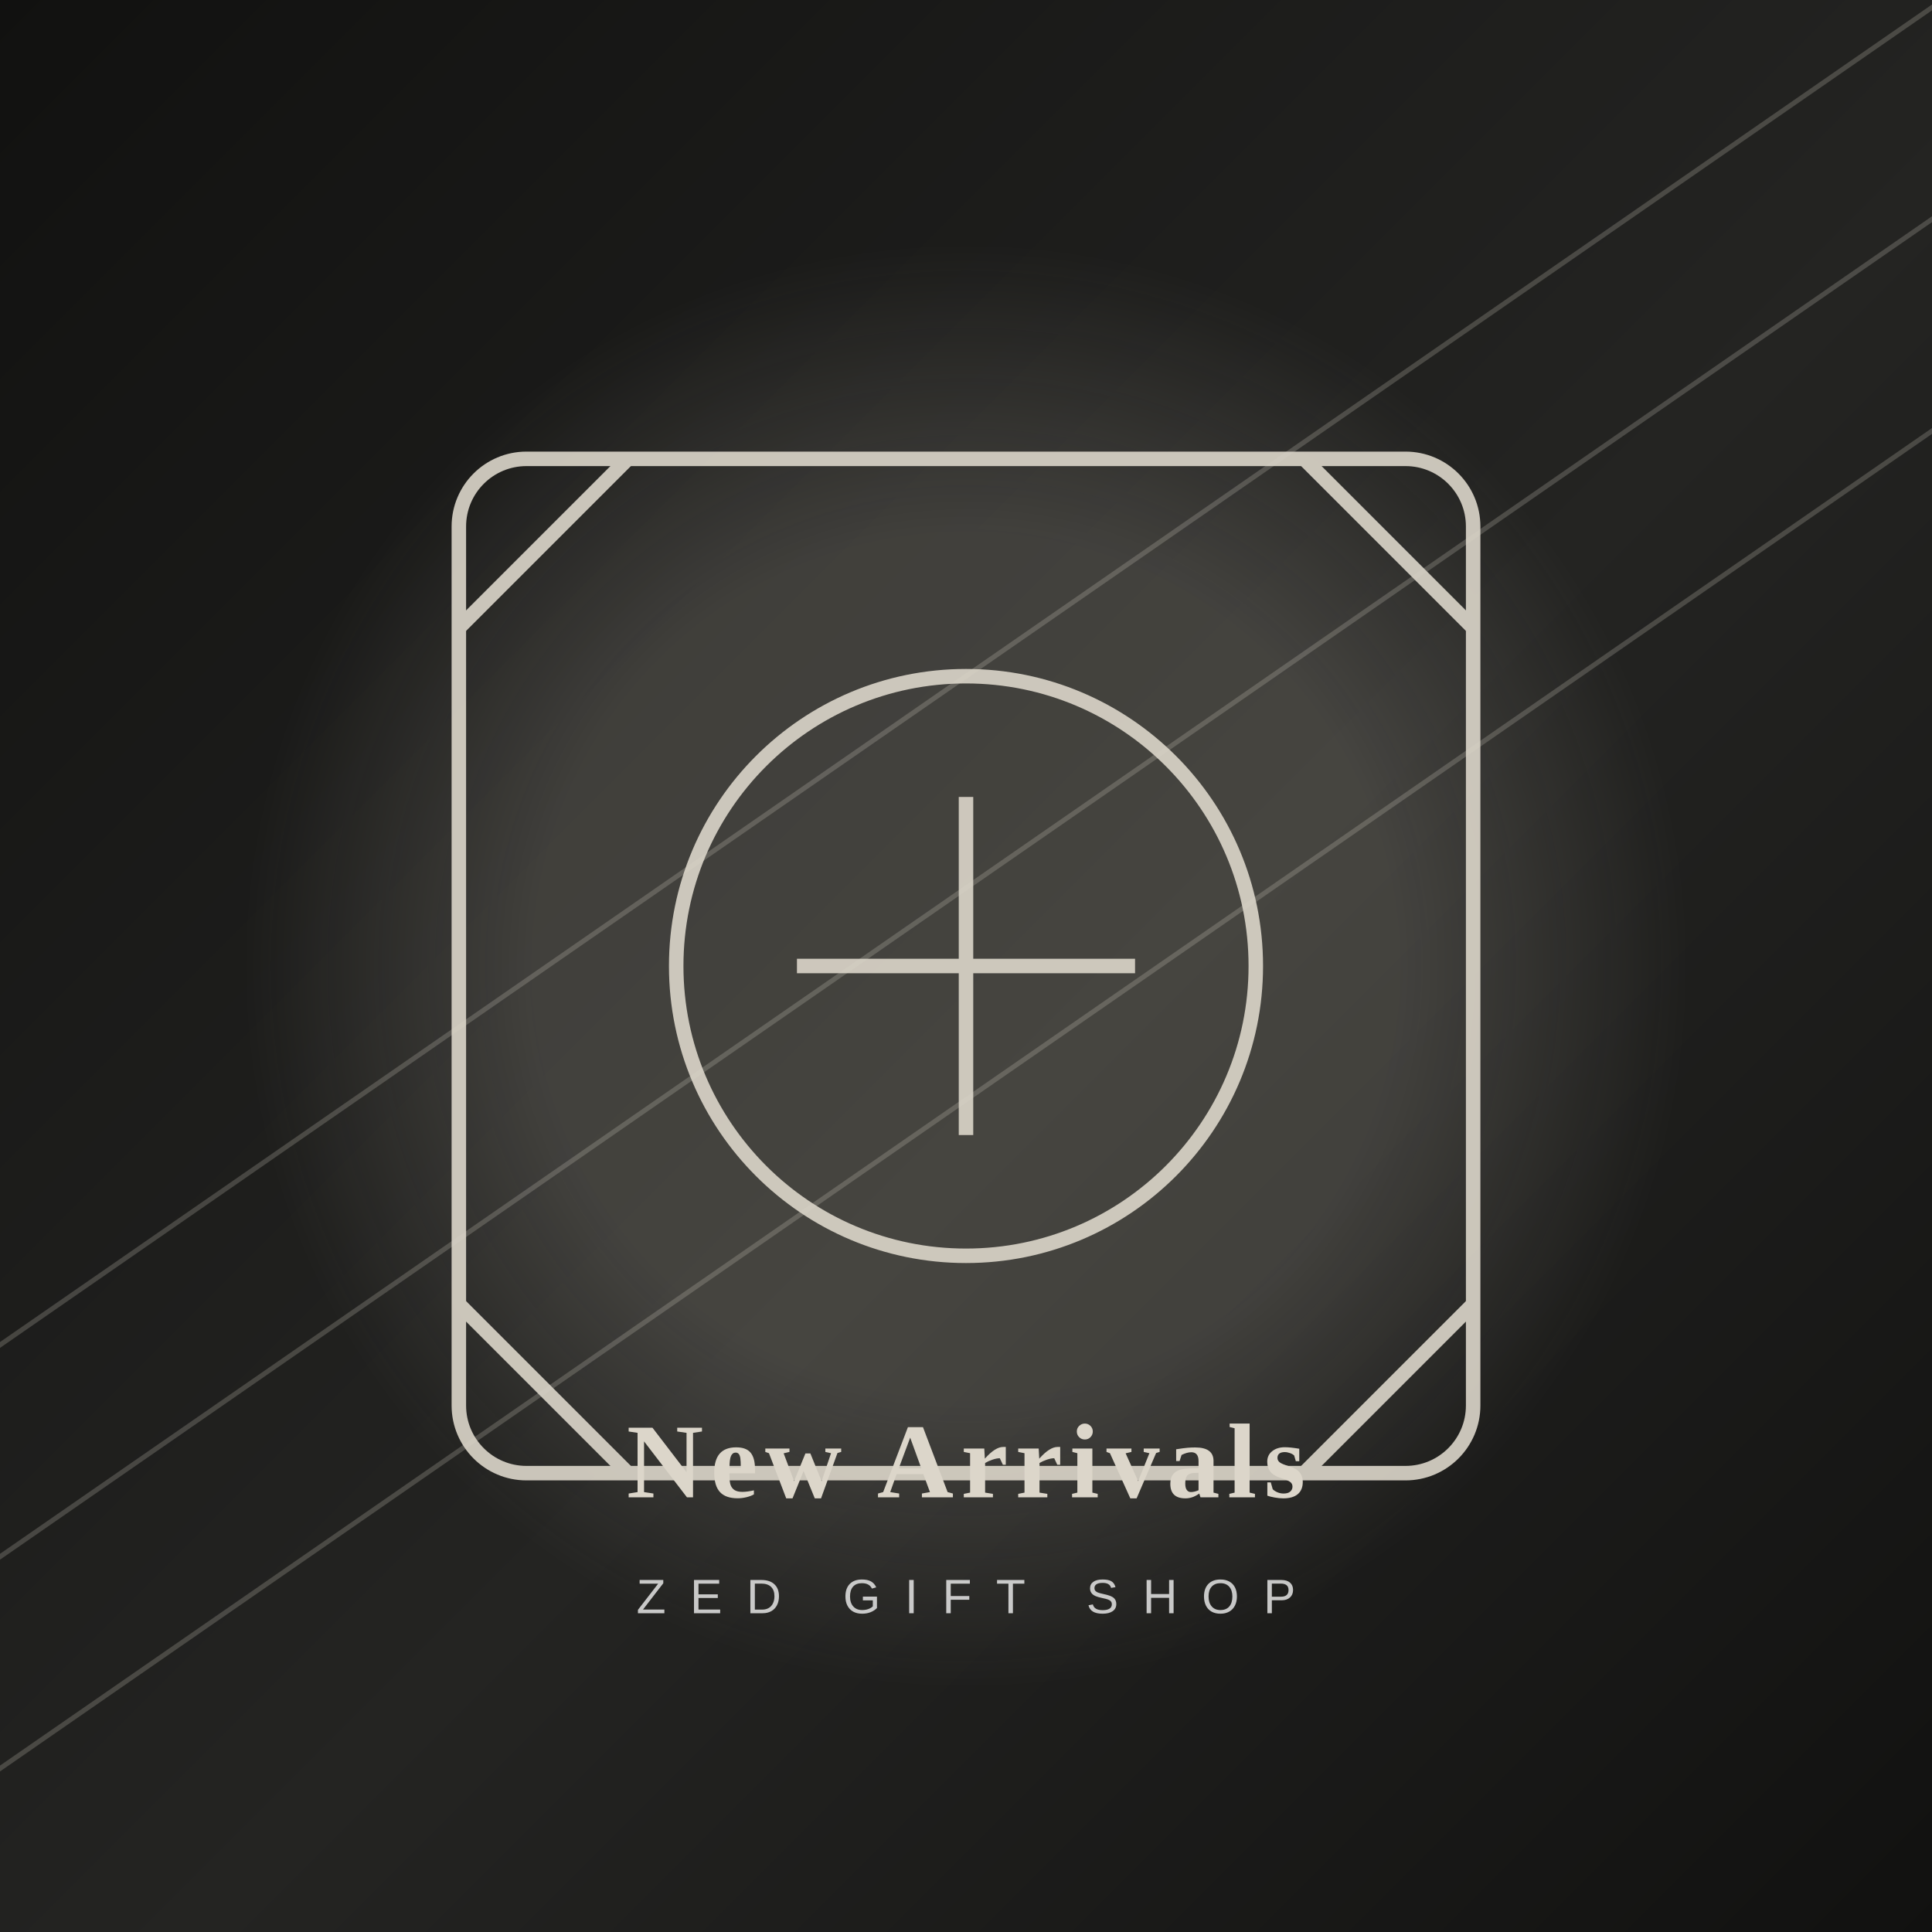
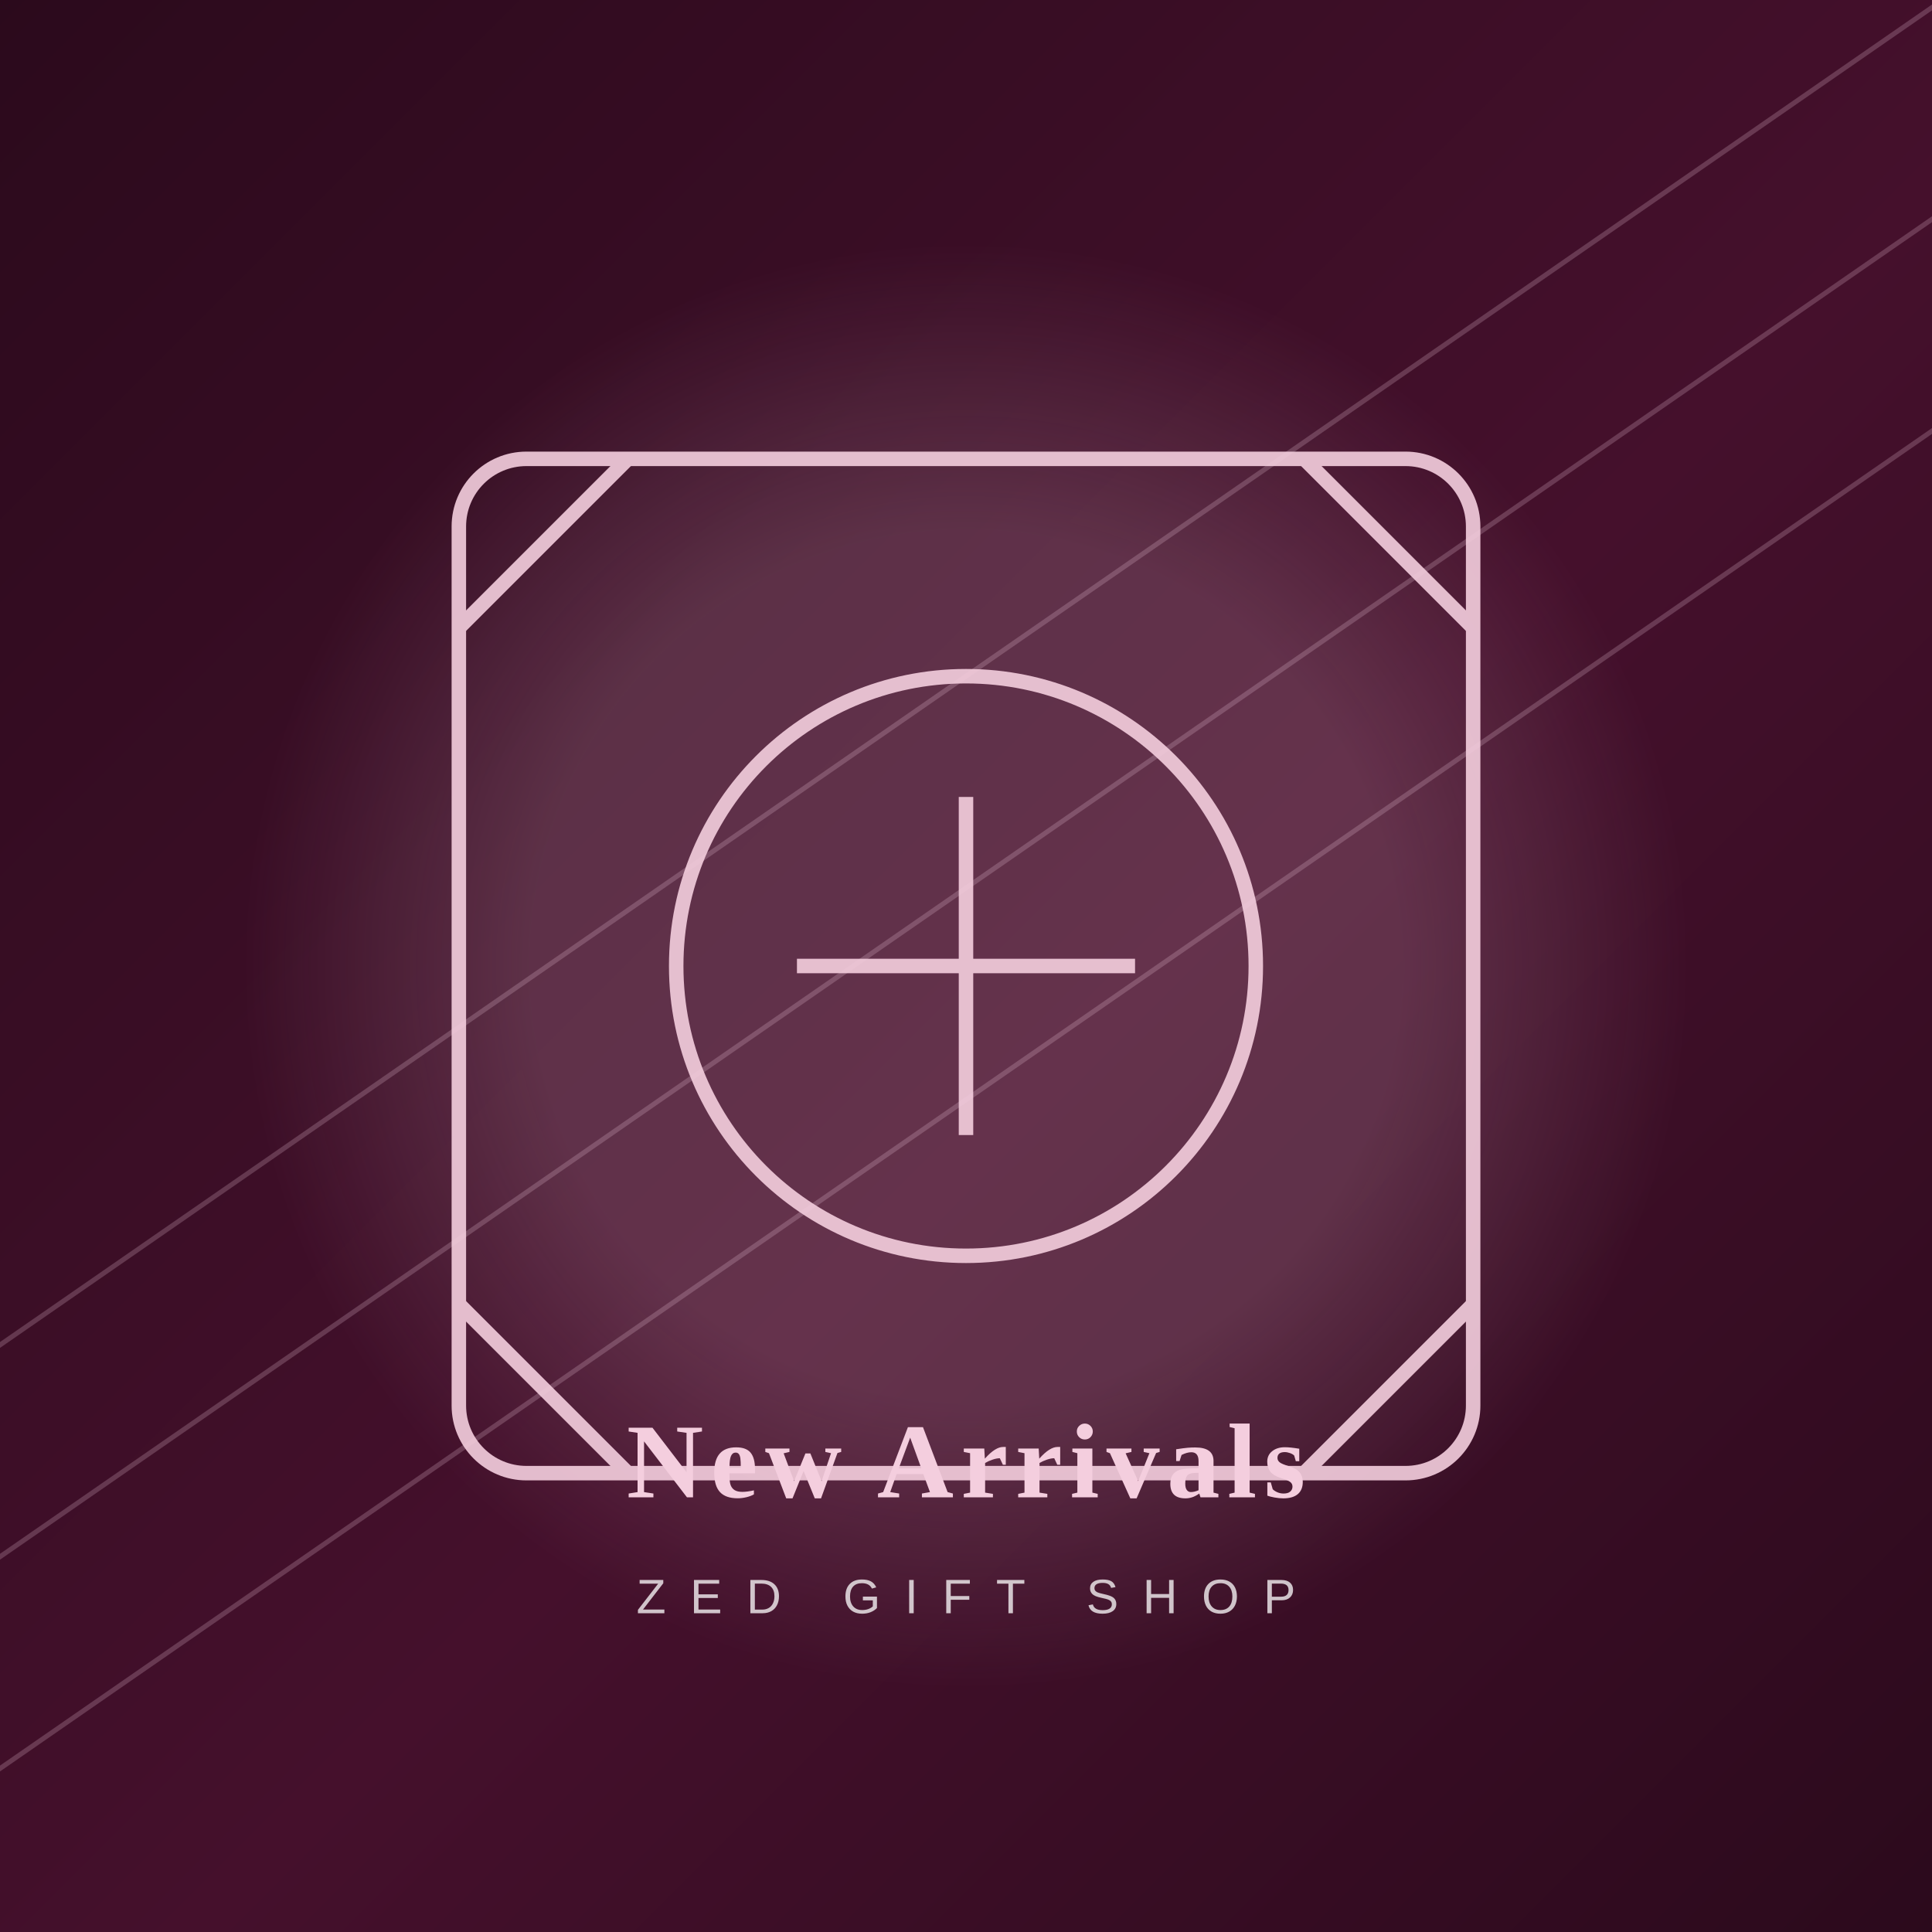
<svg xmlns="http://www.w3.org/2000/svg" width="800" height="800" viewBox="0 0 800 800">
  <defs>
    <linearGradient id="bg" x1="0" y1="0" x2="1" y2="1">
-       <stop offset="0" stop-color="#111110" />
-       <stop offset="0.55" stop-color="#242422" />
-       <stop offset="1" stop-color="#111110" />
+       <stop offset="0" stop-color="#2b0a1c" />
+       <stop offset="0.55" stop-color="#45102c" />
+       <stop offset="1" stop-color="#2b0a1c" />
    </linearGradient>
    <radialGradient id="glow" cx="0.5" cy="0.5" r="0.5">
-       <stop offset="0.6" stop-color="#dcd6ca" stop-opacity="0.18" />
-       <stop offset="1" stop-color="#dcd6ca" stop-opacity="0" />
+       <stop offset="0.6" stop-color="#f4cede" stop-opacity="0.18" />
+       <stop offset="1" stop-color="#f4cede" stop-opacity="0" />
    </radialGradient>
  </defs>
  <rect width="800" height="800" fill="url(#bg)" />
  <circle cx="400" cy="400" r="300" fill="url(#glow)" />
-   <g stroke="#dcd6ca" stroke-opacity="0.22" stroke-width="2">
+   <g stroke="#f4cede" stroke-opacity="0.22" stroke-width="2">
    <path d="M-120 640 L920 -80" />
    <path d="M-80 700 L960 -20" />
    <path d="M-40 760 L1000 40" />
  </g>
-   <g fill="none" stroke="#dcd6ca" stroke-width="6" opacity="0.9">
+   <g fill="none" stroke="#f4cede" stroke-width="6" opacity="0.9">
    <rect x="190" y="190" width="420" height="420" rx="28" />
    <path d="M260 190 L190 260 M540 190 L610 260 M260 610 L190 540 M540 610 L610 540" />
    <circle cx="400" cy="400" r="120" />
    <path d="M400 330 L400 470 M330 400 L470 400" />
  </g>
-   <text x="400" y="620" text-anchor="middle" font-family="Georgia, 'Times New Roman', serif" font-size="44" font-weight="bold" letter-spacing="3" fill="#dcd6ca">New Arrivals</text>
+   <text x="400" y="620" text-anchor="middle" font-family="Georgia, 'Times New Roman', serif" font-size="44" font-weight="bold" letter-spacing="3" fill="#f4cede">New Arrivals</text>
  <text x="400" y="668" text-anchor="middle" font-family="Arial, sans-serif" font-size="20" letter-spacing="10" fill="#ffffff" fill-opacity="0.75">ZED GIFT SHOP</text>
</svg>
